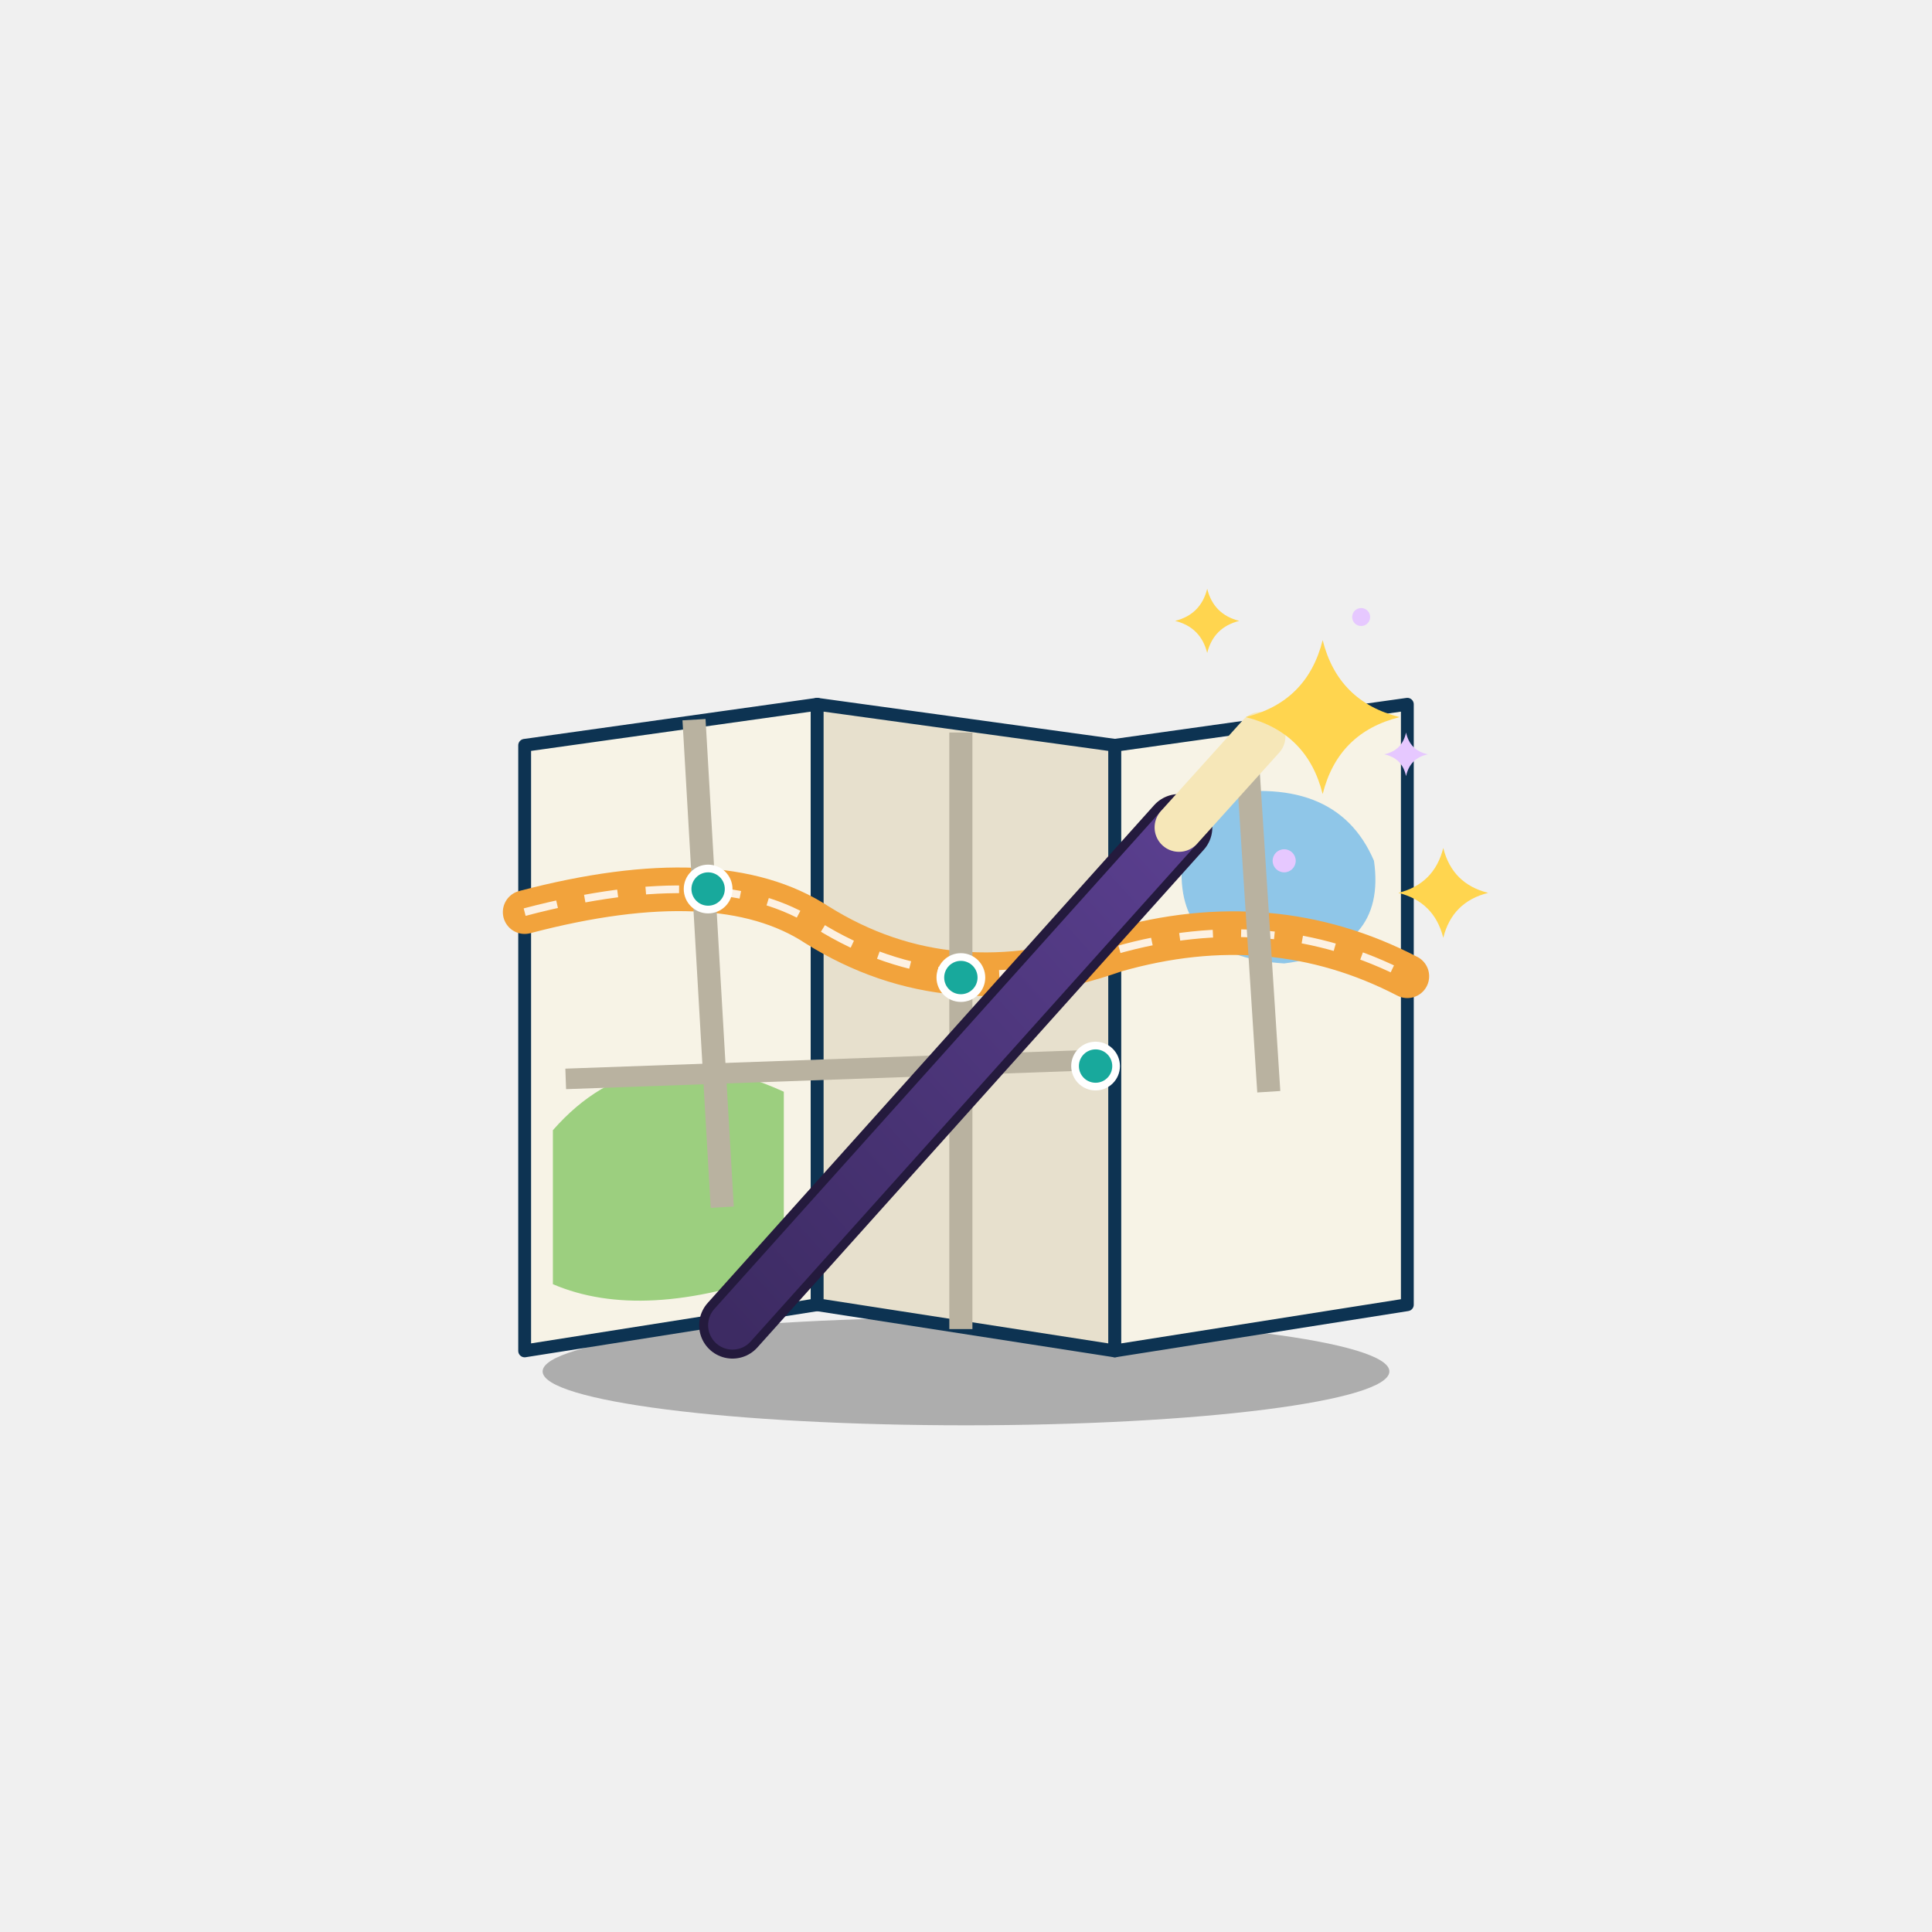
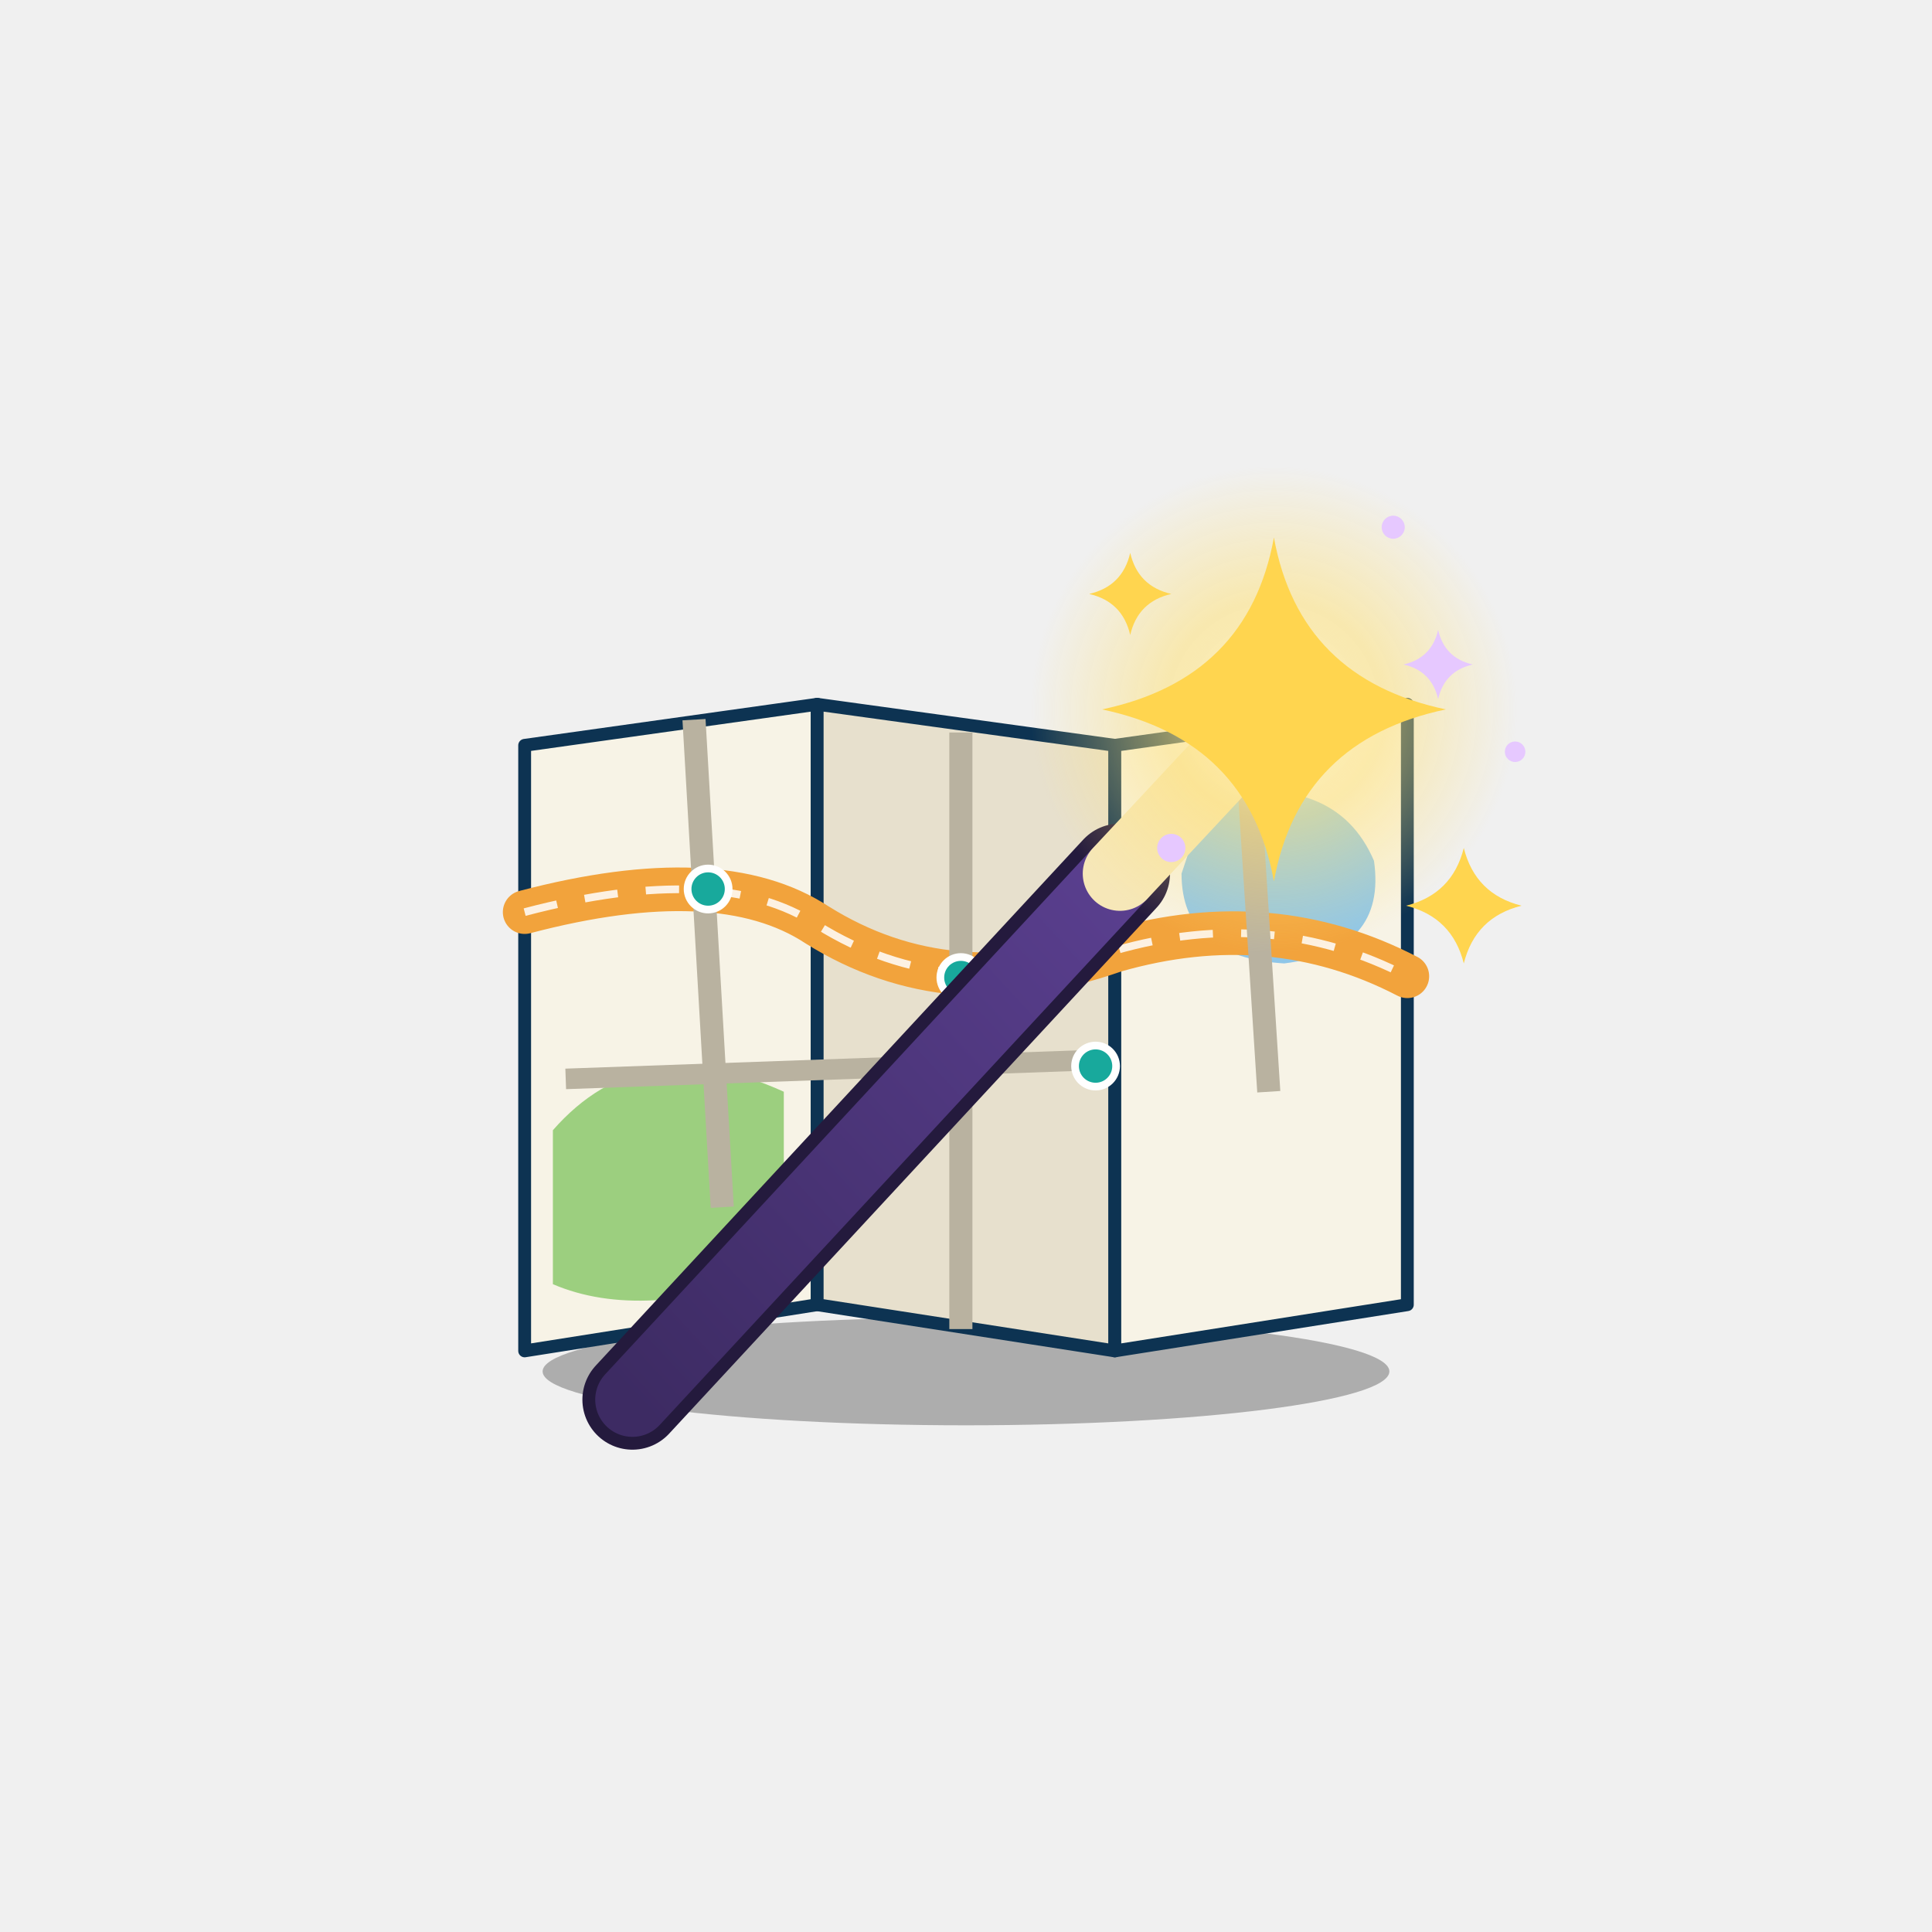
<svg xmlns="http://www.w3.org/2000/svg" width="1024" height="1024" viewBox="0 0 1024 1024">
  <defs>
    <linearGradient id="bg" x1="0" y1="0" x2="1" y2="1">
      <stop offset="0" stop-color="#1b5e8f" />
      <stop offset="1" stop-color="#0d3352" />
    </linearGradient>
    <linearGradient id="wand" x1="0" y1="1" x2="1" y2="0">
      <stop offset="0" stop-color="#3d2b63" />
      <stop offset="1" stop-color="#5a3f8f" />
    </linearGradient>
+     <radialGradient id="glow" cx="0.5" cy="0.5" r="0.5">
+       <stop offset="0" stop-color="#fff8d9" stop-opacity="0.95" />
+       <stop offset="0.45" stop-color="#ffe27a" stop-opacity="0.55" />
+       <stop offset="1" stop-color="#ffe27a" stop-opacity="0" />
+     </radialGradient>
  </defs>
  <g transform="translate(512,512) scale(0.68) translate(-512,-512)">
    <ellipse cx="512" cy="828" rx="330" ry="42" fill="#000" opacity="0.28" />
    <g stroke="#0d3352" stroke-width="10" stroke-linejoin="round">
      <polygon points="168,340 396,308 396,776 168,812" fill="#f7f3e6" />
      <polygon points="396,308 628,340 628,812 396,776" fill="#e7e0cd" />
      <polygon points="628,340 856,308 856,776 628,812" fill="#f7f3e6" />
    </g>
    <g>
      <path d="M 190 640 Q 260 560 370 610 L 370 750 Q 260 790 190 760 Z" fill="#9ccf7f" />
      <path d="M 700 380 Q 800 360 830 430 Q 840 500 760 510 Q 680 505 680 440 Z" fill="#8fc6e8" />
      <path d="M 168 470 Q 320 430 396 480 Q 500 545 628 500 Q 750 465 856 520" fill="none" stroke="#f2a33c" stroke-width="34" stroke-linecap="round" />
      <path d="M 168 470 Q 320 430 396 480 Q 500 545 628 500 Q 750 465 856 520" fill="none" stroke="#fff" stroke-width="6" stroke-dasharray="26 22" opacity="0.85" />
      <path d="M 300 320 L 322 700" stroke="#b9b2a0" stroke-width="18" fill="none" />
      <path d="M 508 330 L 508 795" stroke="#b9b2a0" stroke-width="18" fill="none" />
      <path d="M 730 330 L 748 610" stroke="#b9b2a0" stroke-width="18" fill="none" />
      <path d="M 200 600 L 620 585" stroke="#b9b2a0" stroke-width="16" fill="none" />
      <circle cx="311" cy="452" r="16" fill="#18a99c" stroke="#fff" stroke-width="6" />
      <circle cx="508" cy="521" r="16" fill="#18a99c" stroke="#fff" stroke-width="6" />
      <circle cx="613" cy="590" r="16" fill="#18a99c" stroke="#fff" stroke-width="6" />
    </g>
    <g>
-       <line x1="330" y1="792" x2="678" y2="404" stroke="#241a3d" stroke-width="52" stroke-linecap="round" />
-       <line x1="330" y1="792" x2="678" y2="404" stroke="url(#wand)" stroke-width="38" stroke-linecap="round" />
-       <line x1="678" y1="404" x2="742" y2="333" stroke="#f6e7b8" stroke-width="38" stroke-linecap="round" />
+       <line x1="252" y1="850" x2="632" y2="440" stroke="#241a3d" stroke-width="78" stroke-linecap="round" />
+       <line x1="252" y1="850" x2="632" y2="440" stroke="url(#wand)" stroke-width="58" stroke-linecap="round" />
+       <line x1="632" y1="440" x2="716" y2="350" stroke="#f6e7b8" stroke-width="58" stroke-linecap="round" />
    </g>
+     <circle cx="752" cy="312" r="190" fill="url(#glow)" />
    <g fill="#ffd54f">
-       <path d="M 790 258 Q 802 306 850 318 Q 802 330 790 378 Q 778 330 730 318 Q 778 306 790 258 Z" />
-       <path d="M 884 420 Q 891 448 919 455 Q 891 462 884 490 Q 877 462 849 455 Q 877 448 884 420 Z" />
-       <path d="M 700 218 Q 705 238 725 243 Q 705 248 700 268 Q 695 248 675 243 Q 695 238 700 218 Z" />
+       <path d="M 752 178 Q 772 288 886 312 Q 772 336 752 446 Q 732 336 618 312 Q 732 288 752 178 Z" />
+       <path d="M 900 420 Q 909 456 945 465 Q 909 474 900 510 Q 891 474 855 465 Q 891 456 900 420 Z" />
+       <path d="M 640 190 Q 646 216 672 222 Q 646 228 640 254 Q 634 228 608 222 Q 634 216 640 190 Z" />
    </g>
    <g fill="#e6c8ff">
-       <path d="M 855 330 Q 858 344 872 347 Q 858 350 855 364 Q 852 350 838 347 Q 852 344 855 330 Z" />
-       <circle cx="760" cy="430" r="9" />
-       <circle cx="820" cy="240" r="7" />
+       <path d="M 880 250 Q 885 272 907 277 Q 885 282 880 304 Q 875 282 853 277 Q 875 272 880 250 Z" />
+       <circle cx="672" cy="420" r="11" />
+       <circle cx="845" cy="170" r="9" />
+       <circle cx="940" cy="345" r="8" />
    </g>
  </g>
</svg>
